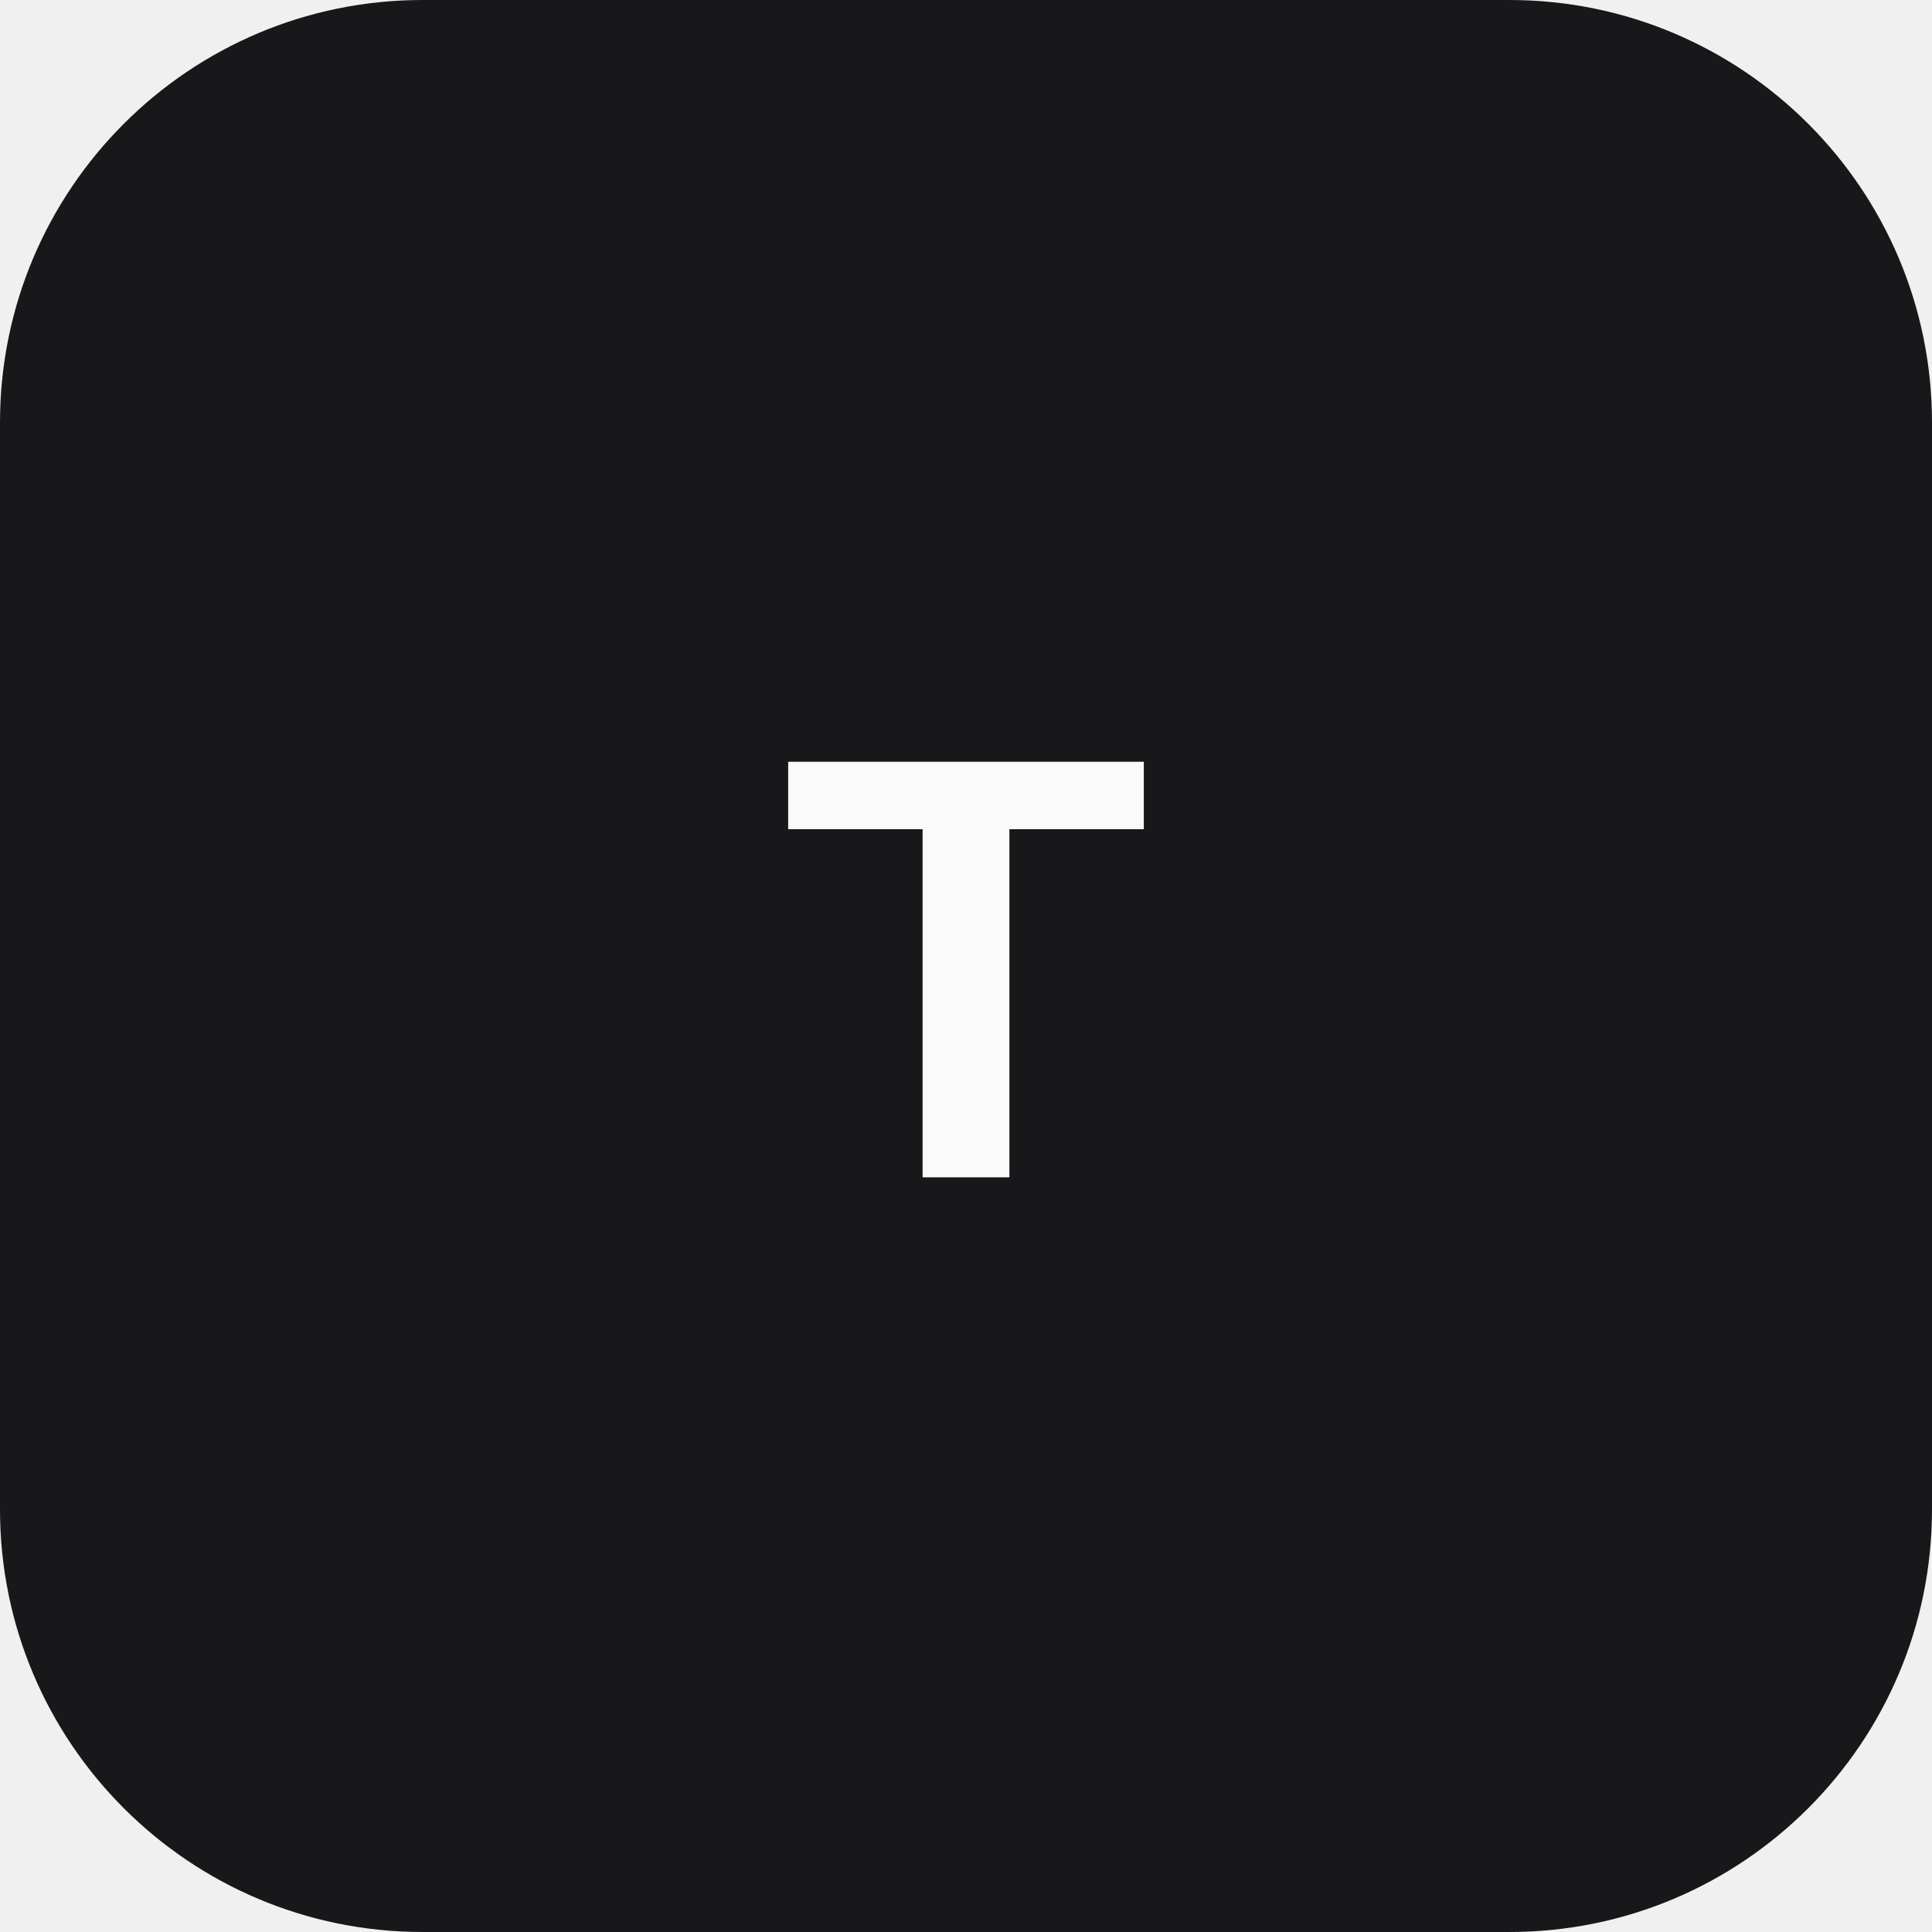
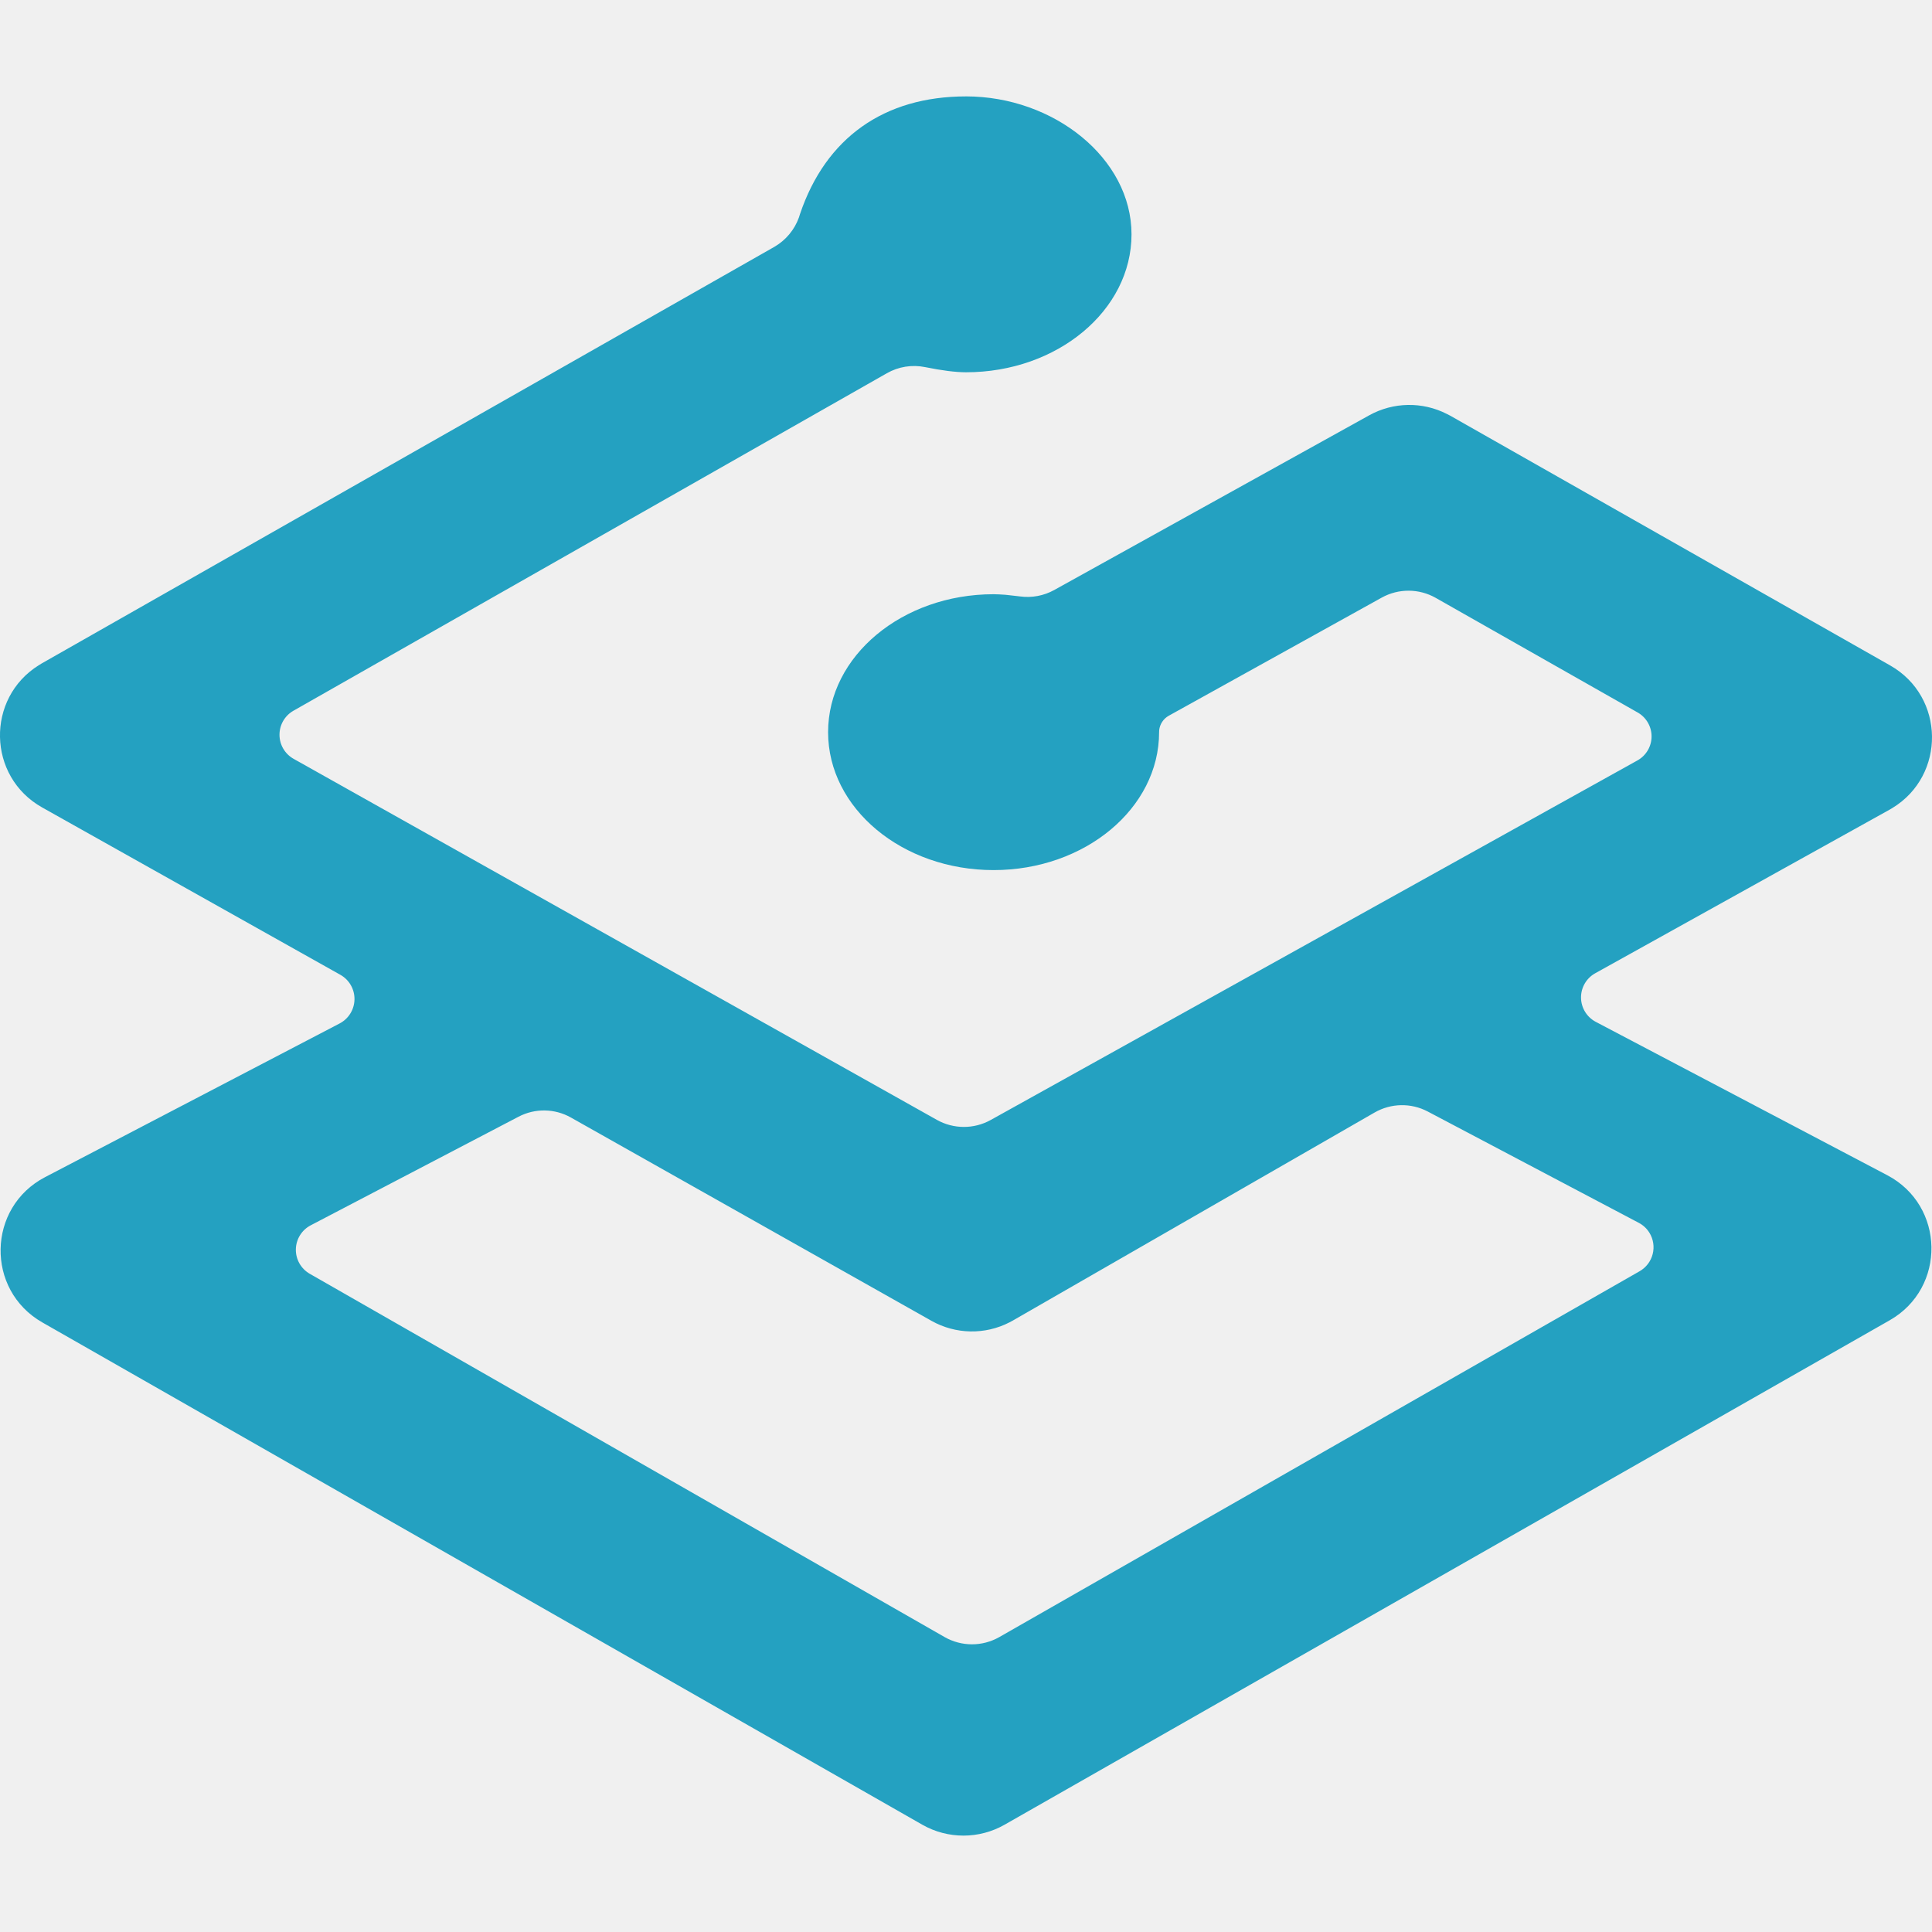
- <svg xmlns="http://www.w3.org/2000/svg" viewBox="0 0 64 64">
-   <rect width="64" height="64" rx="14" fill="#18181b" />
-   <text x="32" y="39" text-anchor="middle" font-family="Arial, sans-serif" font-size="20" font-weight="700" fill="#fafafa">T</text>
+ <svg xmlns="http://www.w3.org/2000/svg" fill="none" viewBox="0 0 100 100">
+   <g clip-path="url(#a)">
+     <path fill="#24a1c1" d="M49.999 4.989c4.536 0 8.568 3.2 8.568 7.14s-3.838 7.14-8.57 7.14q-.807-.002-2.113-.267a2.85 2.85 0 0 0-1.981.317L15.189 36.787a1.43 1.43 0 0 0 .006 2.489L48.49 57.963a2.86 2.86 0 0 0 2.784.01l33.474-18.61a1.424 1.424 0 0 0 .012-2.488l-10.445-5.928a2.86 2.86 0 0 0-2.796-.015l-11.023 6.114a.98.98 0 0 0-.497.746l-.004.106c0 3.941-3.838 7.138-8.568 7.138-4.727 0-8.565-3.196-8.565-7.139 0-3.94 3.838-7.14 8.566-7.14.177 0 .377.014.605.028l.362.04.4.046a2.86 2.86 0 0 0 1.768-.33l16.308-9.045a4.28 4.28 0 0 1 4.018-.07l.175.09 22.769 12.926c2.854 1.62 2.885 5.699.117 7.38l-.152.09-15.234 8.466a1.43 1.43 0 0 0 .03 2.511l15.087 7.938c2.997 1.574 3.066 5.837.13 7.51L51.991 94.45a4.3 4.3 0 0 1-4.247 0L2.189 68.447c-2.942-1.68-2.86-5.953.143-7.518l15.251-7.957a1.432 1.432 0 0 0 .04-2.513L2.184 41.795c-2.854-1.603-2.914-5.663-.17-7.367l.152-.093L40.075 12.78a2.88 2.88 0 0 0 1.282-1.537l.047-.152C42.738 7.13 45.764 4.99 50 4.99m21.15 52.593L52.434 68.346l-.175.095a4.26 4.26 0 0 1-4.047-.076l-18.66-10.521a2.84 2.84 0 0 0-2.716-.041l-10.756 5.62a1.43 1.43 0 0 0-.045 2.509l32.861 18.804a2.86 2.86 0 0 0 2.826 0L84.864 65.8a1.43 1.43 0 0 0 .512-1.99 1.43 1.43 0 0 0-.552-.516L73.896 57.53a2.85 2.85 0 0 0-2.747.054z" />
+   </g>
+   <defs>
+     <clipPath id="a">
+       <path fill="#fff" d="M0 0h100v100H0z" />
+     </clipPath>
+   </defs>
</svg>
